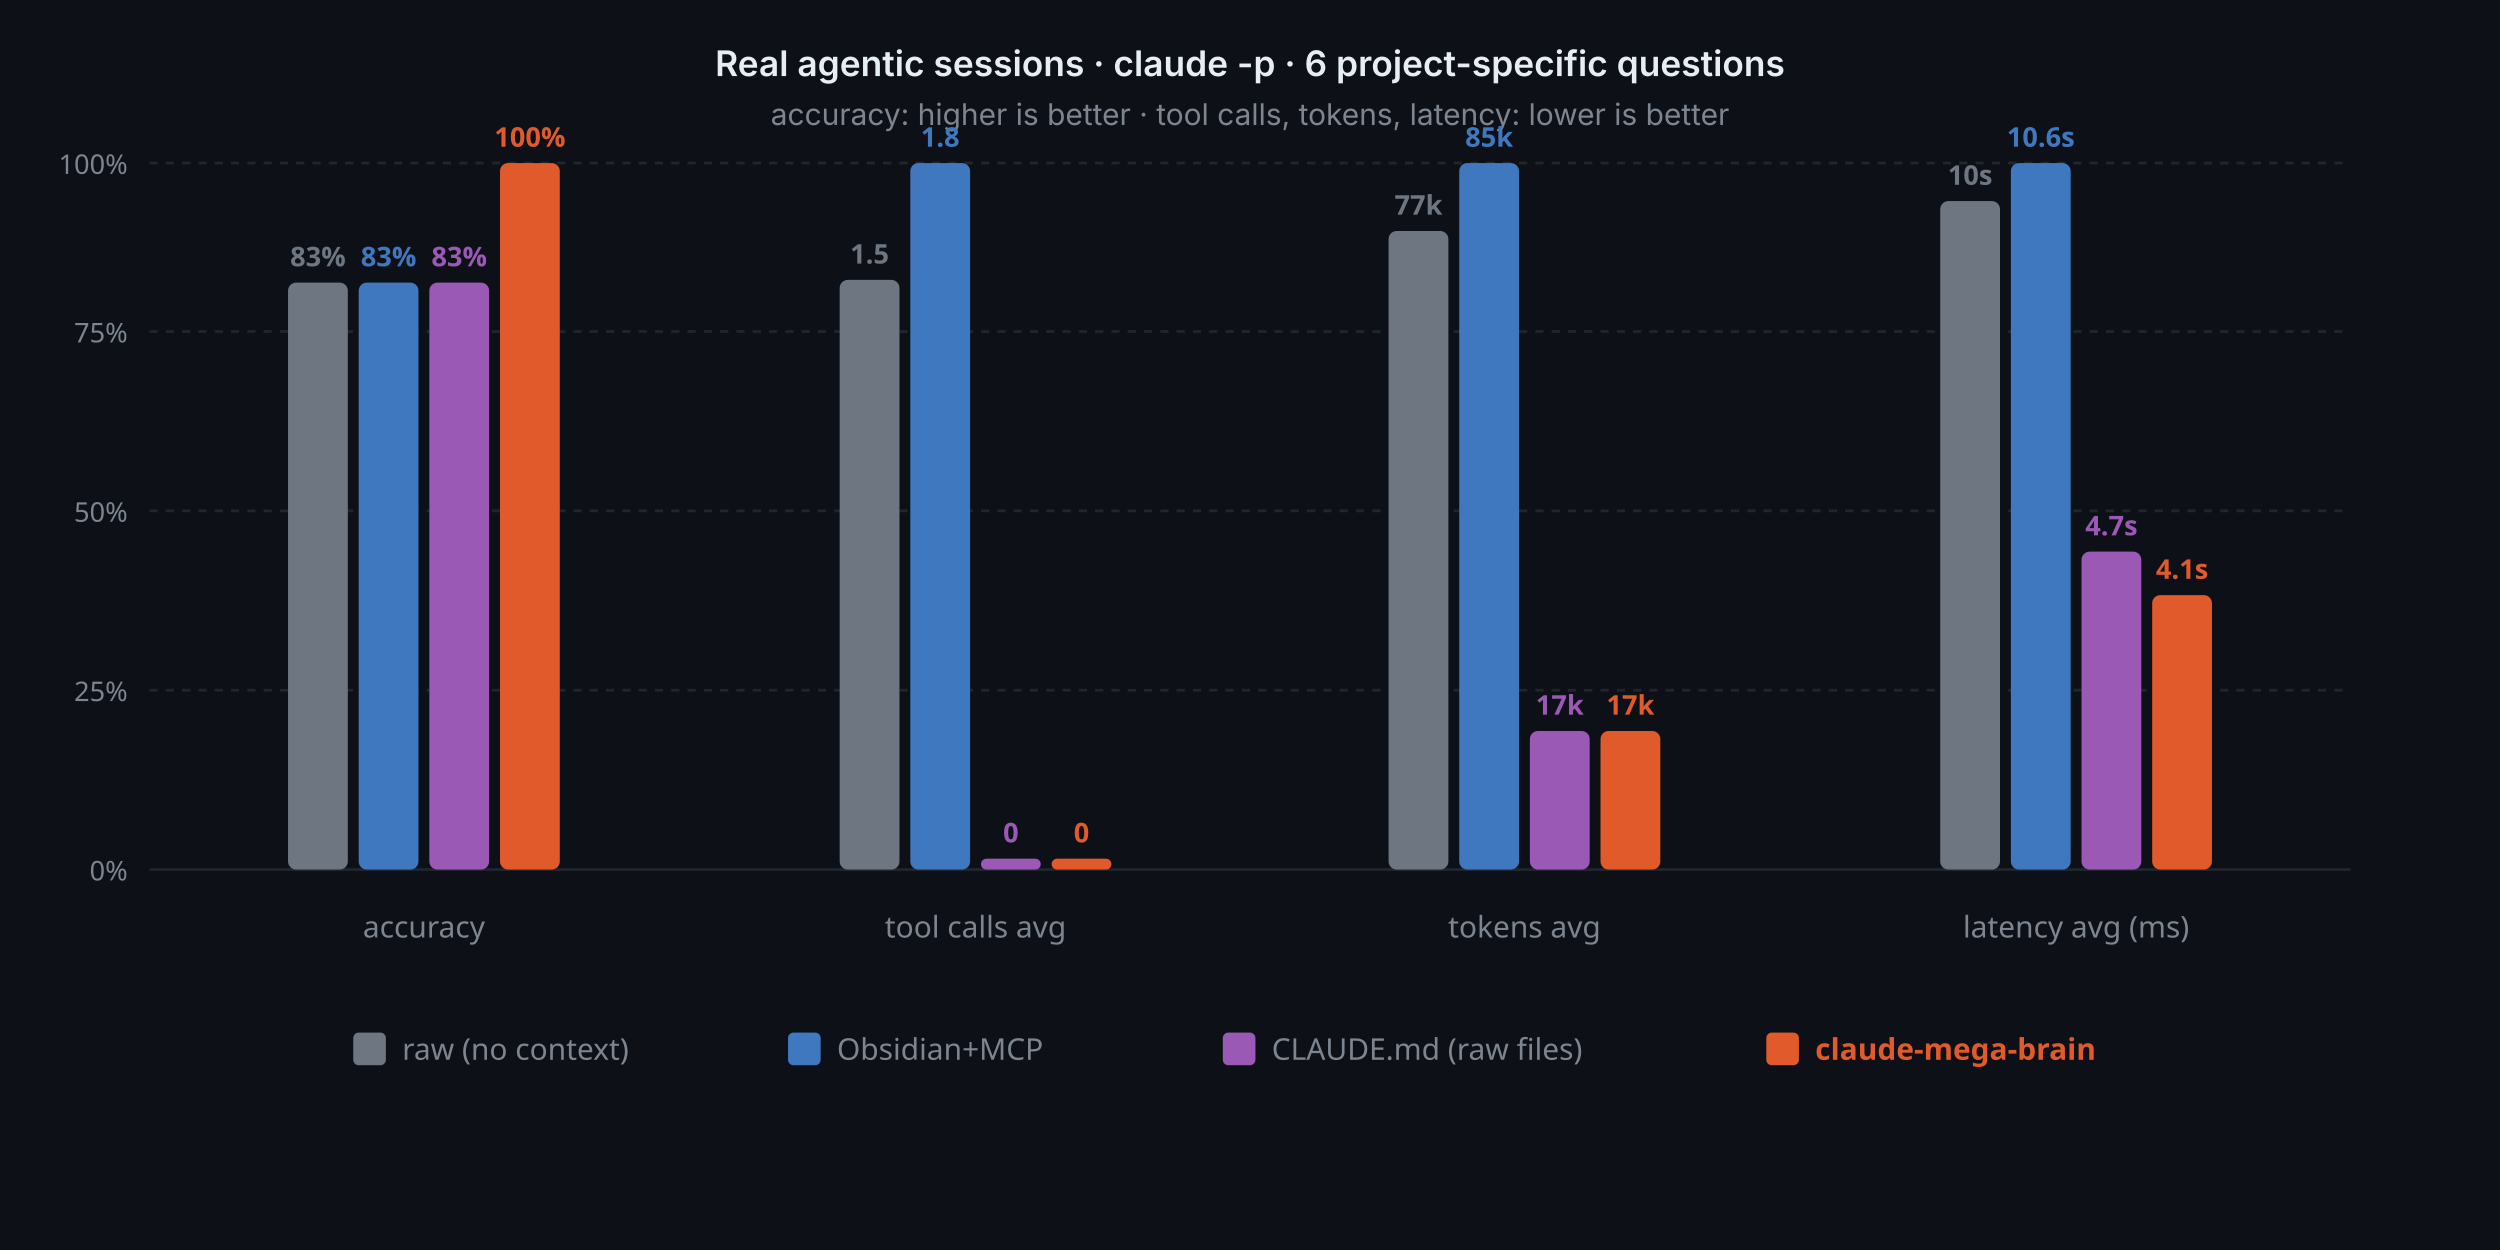
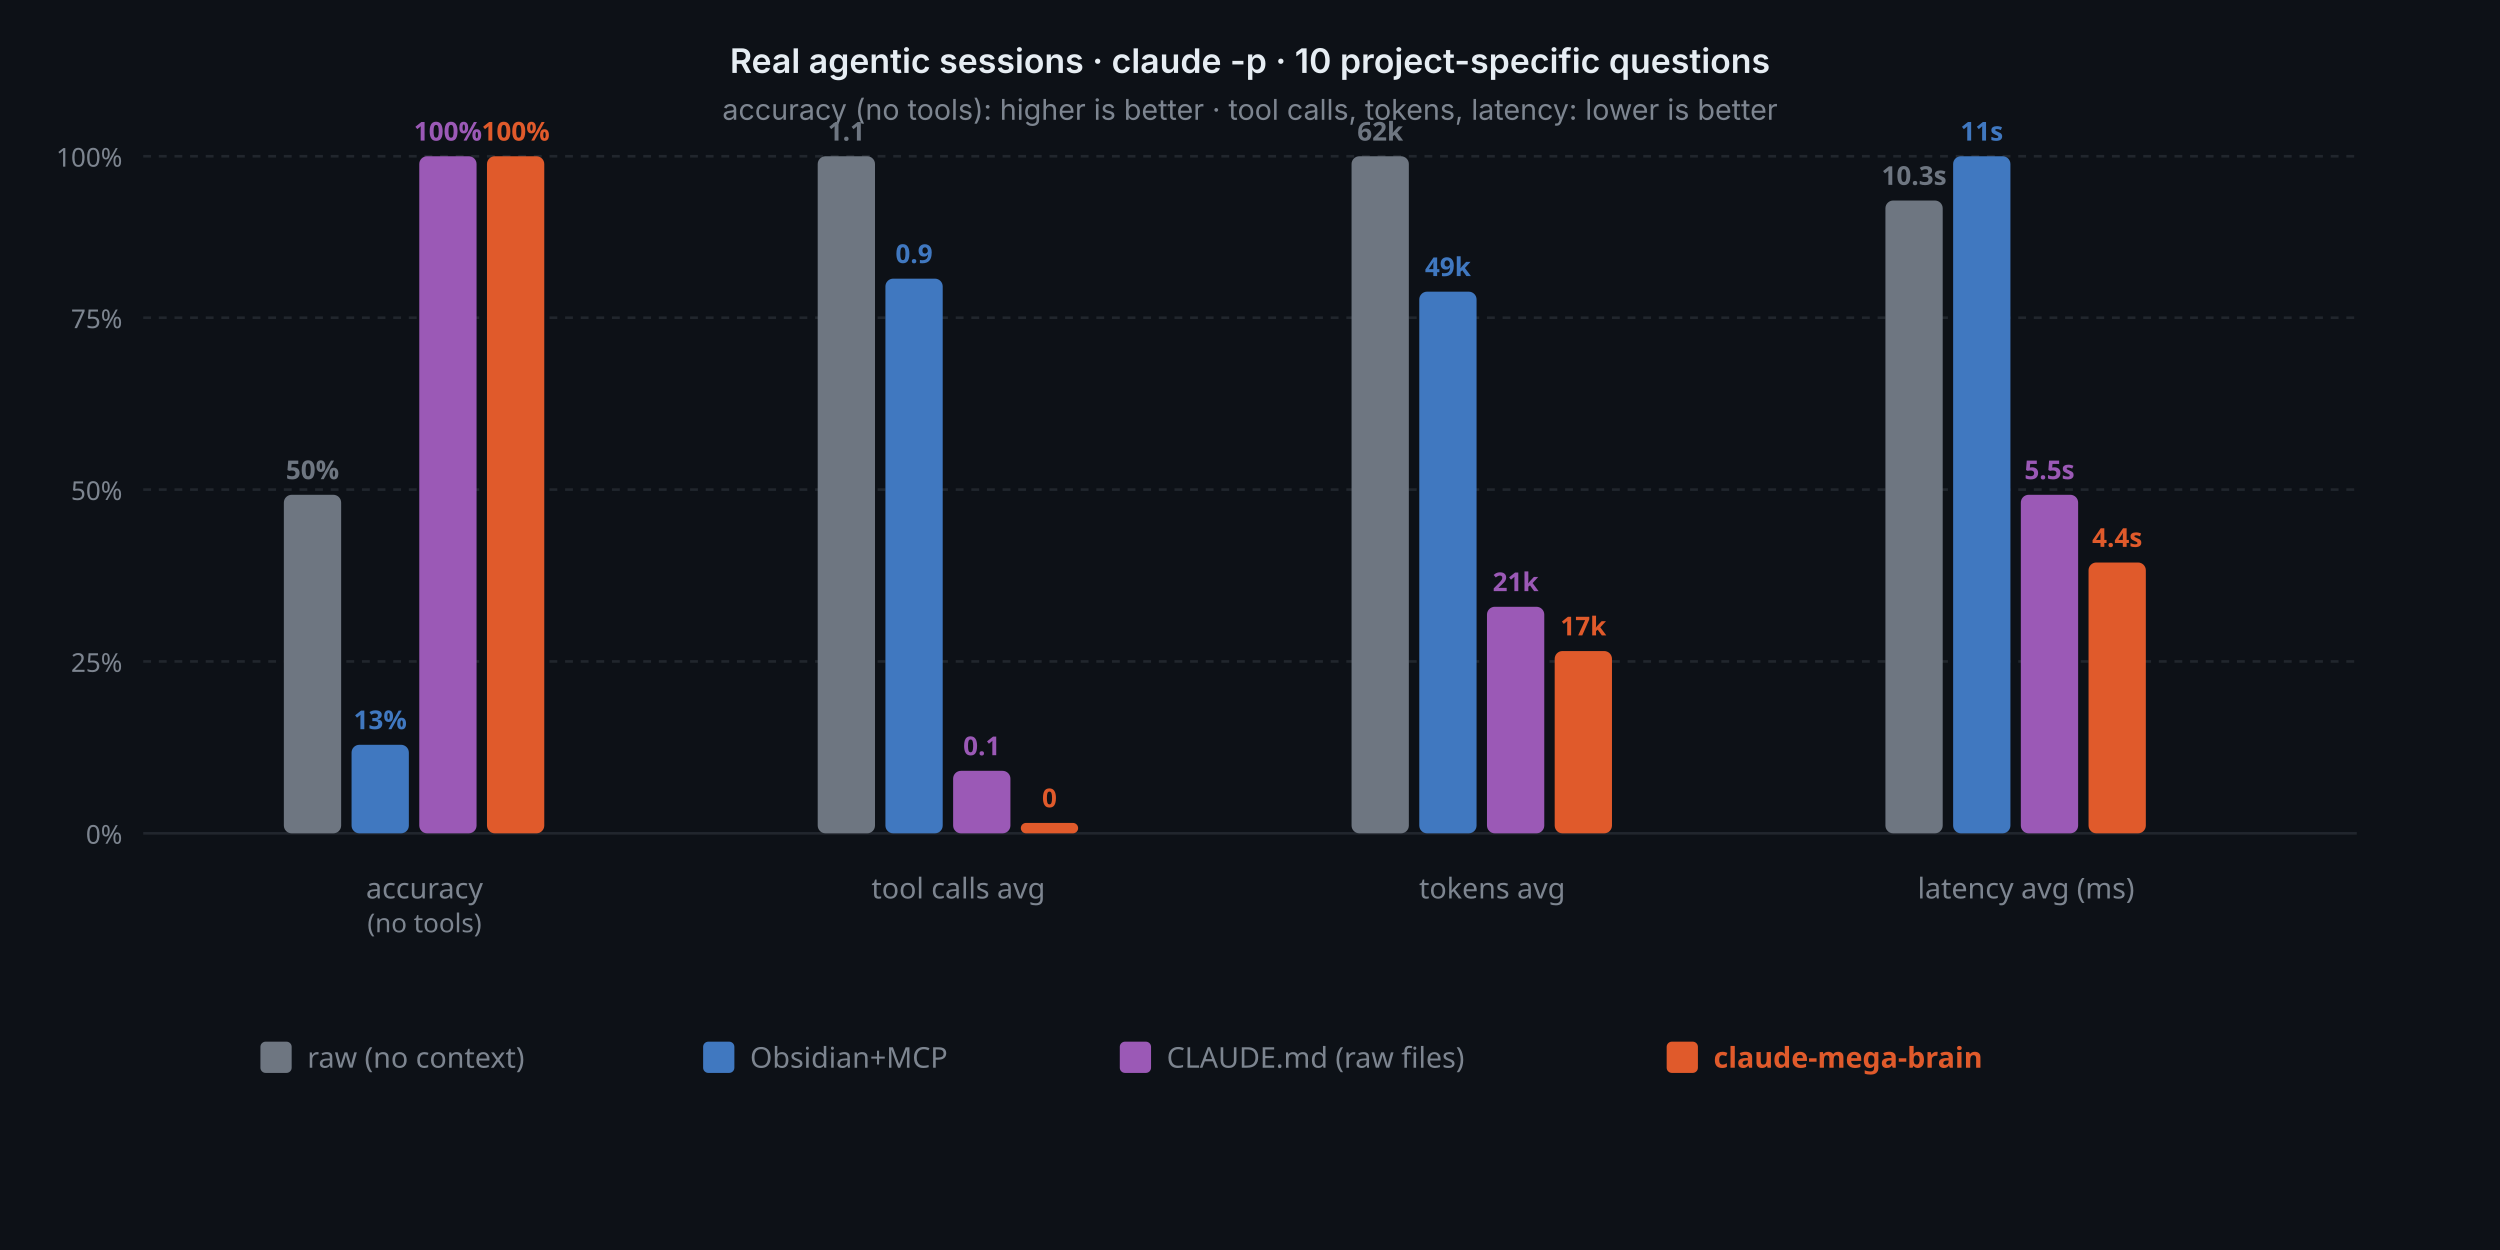
- <svg xmlns="http://www.w3.org/2000/svg" viewBox="0 0 920 460" width="920" height="460" role="img" aria-label="claude-mega-brain benchmark chart">
-   <rect width="920" height="460" fill="#0d1117" />
-   <text x="460" y="28" fill="#e6edf3" font-family="system-ui,-apple-system,sans-serif" font-size="13" font-weight="600" text-anchor="middle">
-     Real agentic sessions · claude -p · 6 project-specific questions
+ <svg xmlns="http://www.w3.org/2000/svg" viewBox="0 0 960 480" width="960" height="480" role="img" aria-label="claude-mega-brain benchmark chart">
+   <rect width="960" height="480" fill="#0d1117" />
+   <text x="480" y="28" fill="#e6edf3" font-family="system-ui,-apple-system,sans-serif" font-size="13" font-weight="600" text-anchor="middle">
+     Real agentic sessions · claude -p · 10 project-specific questions
  </text>
-   <text x="460" y="46" fill="#7d8590" font-family="system-ui,-apple-system,sans-serif" font-size="11" text-anchor="middle">
-     accuracy: higher is better · tool calls, tokens, latency: lower is better
+   <text x="480" y="46" fill="#7d8590" font-family="system-ui,-apple-system,sans-serif" font-size="11" text-anchor="middle">
+     accuracy (no tools): higher is better · tool calls, tokens, latency: lower is better
  </text>
  <text x="47" y="324" fill="#7d8590" font-size="10" font-family="system-ui,sans-serif" text-anchor="end">0%</text>
  <text x="47" y="258" fill="#7d8590" font-size="10" font-family="system-ui,sans-serif" text-anchor="end">25%</text>
  <text x="47" y="192" fill="#7d8590" font-size="10" font-family="system-ui,sans-serif" text-anchor="end">50%</text>
  <text x="47" y="126" fill="#7d8590" font-size="10" font-family="system-ui,sans-serif" text-anchor="end">75%</text>
  <text x="47" y="64" fill="#7d8590" font-size="10" font-family="system-ui,sans-serif" text-anchor="end">100%</text>
-   <line x1="55" y1="320" x2="865" y2="320" stroke="#21262d" stroke-width="1" />
-   <line x1="55" y1="254" x2="865" y2="254" stroke="#21262d" stroke-width="1" stroke-dasharray="3,3" />
-   <line x1="55" y1="188" x2="865" y2="188" stroke="#21262d" stroke-width="1" stroke-dasharray="3,3" />
-   <line x1="55" y1="122" x2="865" y2="122" stroke="#21262d" stroke-width="1" stroke-dasharray="3,3" />
-   <line x1="55" y1="60" x2="865" y2="60" stroke="#21262d" stroke-width="1" stroke-dasharray="3,3" />
-   <text x="156" y="345" fill="#7d8590" font-size="11" font-family="system-ui,sans-serif" text-anchor="middle">accuracy</text>
-   <rect x="106" y="104" width="22" height="216" rx="3" fill="#6e7681" />
-   <text x="117" y="98" fill="#6e7681" font-size="10" font-family="system-ui,sans-serif" text-anchor="middle" font-weight="600">83%</text>
-   <rect x="132" y="104" width="22" height="216" rx="3" fill="#4078c0" />
-   <text x="143" y="98" fill="#4078c0" font-size="10" font-family="system-ui,sans-serif" text-anchor="middle" font-weight="600">83%</text>
-   <rect x="158" y="104" width="22" height="216" rx="3" fill="#9b59b6" />
-   <text x="169" y="98" fill="#9b59b6" font-size="10" font-family="system-ui,sans-serif" text-anchor="middle" font-weight="600">83%</text>
-   <rect x="184" y="60" width="22" height="260" rx="3" fill="#e05a2b" />
-   <text x="195" y="54" fill="#e05a2b" font-size="10" font-family="system-ui,sans-serif" text-anchor="middle" font-weight="700">100%</text>
-   <text x="359" y="345" fill="#7d8590" font-size="11" font-family="system-ui,sans-serif" text-anchor="middle">tool calls avg</text>
-   <rect x="309" y="103" width="22" height="217" rx="3" fill="#6e7681" />
-   <text x="320" y="97" fill="#6e7681" font-size="10" font-family="system-ui,sans-serif" text-anchor="middle" font-weight="600">1.5</text>
-   <rect x="335" y="60" width="22" height="260" rx="3" fill="#4078c0" />
-   <text x="346" y="54" fill="#4078c0" font-size="10" font-family="system-ui,sans-serif" text-anchor="middle" font-weight="600">1.8</text>
-   <rect x="361" y="316" width="22" height="4" rx="2" fill="#9b59b6" />
-   <text x="372" y="310" fill="#9b59b6" font-size="10" font-family="system-ui,sans-serif" text-anchor="middle" font-weight="700">0</text>
-   <rect x="387" y="316" width="22" height="4" rx="2" fill="#e05a2b" />
-   <text x="398" y="310" fill="#e05a2b" font-size="10" font-family="system-ui,sans-serif" text-anchor="middle" font-weight="700">0</text>
-   <text x="561" y="345" fill="#7d8590" font-size="11" font-family="system-ui,sans-serif" text-anchor="middle">tokens avg</text>
-   <rect x="511" y="85" width="22" height="235" rx="3" fill="#6e7681" />
-   <text x="522" y="79" fill="#6e7681" font-size="10" font-family="system-ui,sans-serif" text-anchor="middle" font-weight="600">77k</text>
-   <rect x="537" y="60" width="22" height="260" rx="3" fill="#4078c0" />
-   <text x="548" y="54" fill="#4078c0" font-size="10" font-family="system-ui,sans-serif" text-anchor="middle" font-weight="600">85k</text>
-   <rect x="563" y="269" width="22" height="51" rx="3" fill="#9b59b6" />
-   <text x="574" y="263" fill="#9b59b6" font-size="10" font-family="system-ui,sans-serif" text-anchor="middle" font-weight="600">17k</text>
-   <rect x="589" y="269" width="22" height="51" rx="3" fill="#e05a2b" />
-   <text x="600" y="263" fill="#e05a2b" font-size="10" font-family="system-ui,sans-serif" text-anchor="middle" font-weight="700">17k</text>
-   <text x="764" y="345" fill="#7d8590" font-size="11" font-family="system-ui,sans-serif" text-anchor="middle">latency avg (ms)</text>
-   <rect x="714" y="74" width="22" height="246" rx="3" fill="#6e7681" />
-   <text x="725" y="68" fill="#6e7681" font-size="10" font-family="system-ui,sans-serif" text-anchor="middle" font-weight="600">10s</text>
-   <rect x="740" y="60" width="22" height="260" rx="3" fill="#4078c0" />
-   <text x="751" y="54" fill="#4078c0" font-size="10" font-family="system-ui,sans-serif" text-anchor="middle" font-weight="600">10.6s</text>
-   <rect x="766" y="203" width="22" height="117" rx="3" fill="#9b59b6" />
-   <text x="777" y="197" fill="#9b59b6" font-size="10" font-family="system-ui,sans-serif" text-anchor="middle" font-weight="600">4.7s</text>
-   <rect x="792" y="219" width="22" height="101" rx="3" fill="#e05a2b" />
-   <text x="803" y="213" fill="#e05a2b" font-size="10" font-family="system-ui,sans-serif" text-anchor="middle" font-weight="700">4.1s</text>
-   <rect x="130" y="380" width="12" height="12" rx="2" fill="#6e7681" />
-   <text x="148" y="390" fill="#7d8590" font-size="11" font-family="system-ui,sans-serif">raw (no context)</text>
-   <rect x="290" y="380" width="12" height="12" rx="2" fill="#4078c0" />
-   <text x="308" y="390" fill="#7d8590" font-size="11" font-family="system-ui,sans-serif">Obsidian+MCP</text>
-   <rect x="450" y="380" width="12" height="12" rx="2" fill="#9b59b6" />
-   <text x="468" y="390" fill="#7d8590" font-size="11" font-family="system-ui,sans-serif">CLAUDE.md (raw files)</text>
-   <rect x="650" y="380" width="12" height="12" rx="2" fill="#e05a2b" />
-   <text x="668" y="390" fill="#e05a2b" font-size="11" font-family="system-ui,sans-serif" font-weight="600">claude-mega-brain</text>
+   <line x1="55" y1="320" x2="905" y2="320" stroke="#21262d" stroke-width="1" />
+   <line x1="55" y1="254" x2="905" y2="254" stroke="#21262d" stroke-width="1" stroke-dasharray="3,3" />
+   <line x1="55" y1="188" x2="905" y2="188" stroke="#21262d" stroke-width="1" stroke-dasharray="3,3" />
+   <line x1="55" y1="122" x2="905" y2="122" stroke="#21262d" stroke-width="1" stroke-dasharray="3,3" />
+   <line x1="55" y1="60" x2="905" y2="60" stroke="#21262d" stroke-width="1" stroke-dasharray="3,3" />
+   <text x="163" y="345" fill="#7d8590" font-size="11" font-family="system-ui,sans-serif" text-anchor="middle">accuracy</text>
+   <text x="163" y="358" fill="#7d8590" font-size="10" font-family="system-ui,sans-serif" text-anchor="middle">(no tools)</text>
+   <rect x="109" y="190" width="22" height="130" rx="3" fill="#6e7681" />
+   <text x="120" y="184" fill="#6e7681" font-size="10" font-family="system-ui,sans-serif" text-anchor="middle" font-weight="600">50%</text>
+   <rect x="135" y="286" width="22" height="34" rx="3" fill="#4078c0" />
+   <text x="146" y="280" fill="#4078c0" font-size="10" font-family="system-ui,sans-serif" text-anchor="middle" font-weight="600">13%</text>
+   <rect x="161" y="60" width="22" height="260" rx="3" fill="#9b59b6" />
+   <text x="172" y="54" fill="#9b59b6" font-size="10" font-family="system-ui,sans-serif" text-anchor="middle" font-weight="600">100%</text>
+   <rect x="187" y="60" width="22" height="260" rx="3" fill="#e05a2b" />
+   <text x="198" y="54" fill="#e05a2b" font-size="10" font-family="system-ui,sans-serif" text-anchor="middle" font-weight="700">100%</text>
+   <text x="368" y="345" fill="#7d8590" font-size="11" font-family="system-ui,sans-serif" text-anchor="middle">tool calls avg</text>
+   <rect x="314" y="60" width="22" height="260" rx="3" fill="#6e7681" />
+   <text x="325" y="54" fill="#6e7681" font-size="10" font-family="system-ui,sans-serif" text-anchor="middle" font-weight="600">1.1</text>
+   <rect x="340" y="107" width="22" height="213" rx="3" fill="#4078c0" />
+   <text x="351" y="101" fill="#4078c0" font-size="10" font-family="system-ui,sans-serif" text-anchor="middle" font-weight="600">0.9</text>
+   <rect x="366" y="296" width="22" height="24" rx="3" fill="#9b59b6" />
+   <text x="377" y="290" fill="#9b59b6" font-size="10" font-family="system-ui,sans-serif" text-anchor="middle" font-weight="600">0.1</text>
+   <rect x="392" y="316" width="22" height="4" rx="2" fill="#e05a2b" />
+   <text x="403" y="310" fill="#e05a2b" font-size="10" font-family="system-ui,sans-serif" text-anchor="middle" font-weight="700">0</text>
+   <text x="573" y="345" fill="#7d8590" font-size="11" font-family="system-ui,sans-serif" text-anchor="middle">tokens avg</text>
+   <rect x="519" y="60" width="22" height="260" rx="3" fill="#6e7681" />
+   <text x="530" y="54" fill="#6e7681" font-size="10" font-family="system-ui,sans-serif" text-anchor="middle" font-weight="600">62k</text>
+   <rect x="545" y="112" width="22" height="208" rx="3" fill="#4078c0" />
+   <text x="556" y="106" fill="#4078c0" font-size="10" font-family="system-ui,sans-serif" text-anchor="middle" font-weight="600">49k</text>
+   <rect x="571" y="233" width="22" height="87" rx="3" fill="#9b59b6" />
+   <text x="582" y="227" fill="#9b59b6" font-size="10" font-family="system-ui,sans-serif" text-anchor="middle" font-weight="600">21k</text>
+   <rect x="597" y="250" width="22" height="70" rx="3" fill="#e05a2b" />
+   <text x="608" y="244" fill="#e05a2b" font-size="10" font-family="system-ui,sans-serif" text-anchor="middle" font-weight="700">17k</text>
+   <text x="778" y="345" fill="#7d8590" font-size="11" font-family="system-ui,sans-serif" text-anchor="middle">latency avg (ms)</text>
+   <rect x="724" y="77" width="22" height="243" rx="3" fill="#6e7681" />
+   <text x="735" y="71" fill="#6e7681" font-size="10" font-family="system-ui,sans-serif" text-anchor="middle" font-weight="600">10.3s</text>
+   <rect x="750" y="60" width="22" height="260" rx="3" fill="#4078c0" />
+   <text x="761" y="54" fill="#4078c0" font-size="10" font-family="system-ui,sans-serif" text-anchor="middle" font-weight="600">11s</text>
+   <rect x="776" y="190" width="22" height="130" rx="3" fill="#9b59b6" />
+   <text x="787" y="184" fill="#9b59b6" font-size="10" font-family="system-ui,sans-serif" text-anchor="middle" font-weight="600">5.5s</text>
+   <rect x="802" y="216" width="22" height="104" rx="3" fill="#e05a2b" />
+   <text x="813" y="210" fill="#e05a2b" font-size="10" font-family="system-ui,sans-serif" text-anchor="middle" font-weight="700">4.4s</text>
+   <rect x="100" y="400" width="12" height="12" rx="2" fill="#6e7681" />
+   <text x="118" y="410" fill="#7d8590" font-size="11" font-family="system-ui,sans-serif">raw (no context)</text>
+   <rect x="270" y="400" width="12" height="12" rx="2" fill="#4078c0" />
+   <text x="288" y="410" fill="#7d8590" font-size="11" font-family="system-ui,sans-serif">Obsidian+MCP</text>
+   <rect x="430" y="400" width="12" height="12" rx="2" fill="#9b59b6" />
+   <text x="448" y="410" fill="#7d8590" font-size="11" font-family="system-ui,sans-serif">CLAUDE.md (raw files)</text>
+   <rect x="640" y="400" width="12" height="12" rx="2" fill="#e05a2b" />
+   <text x="658" y="410" fill="#e05a2b" font-size="11" font-family="system-ui,sans-serif" font-weight="600">claude-mega-brain</text>
</svg>
